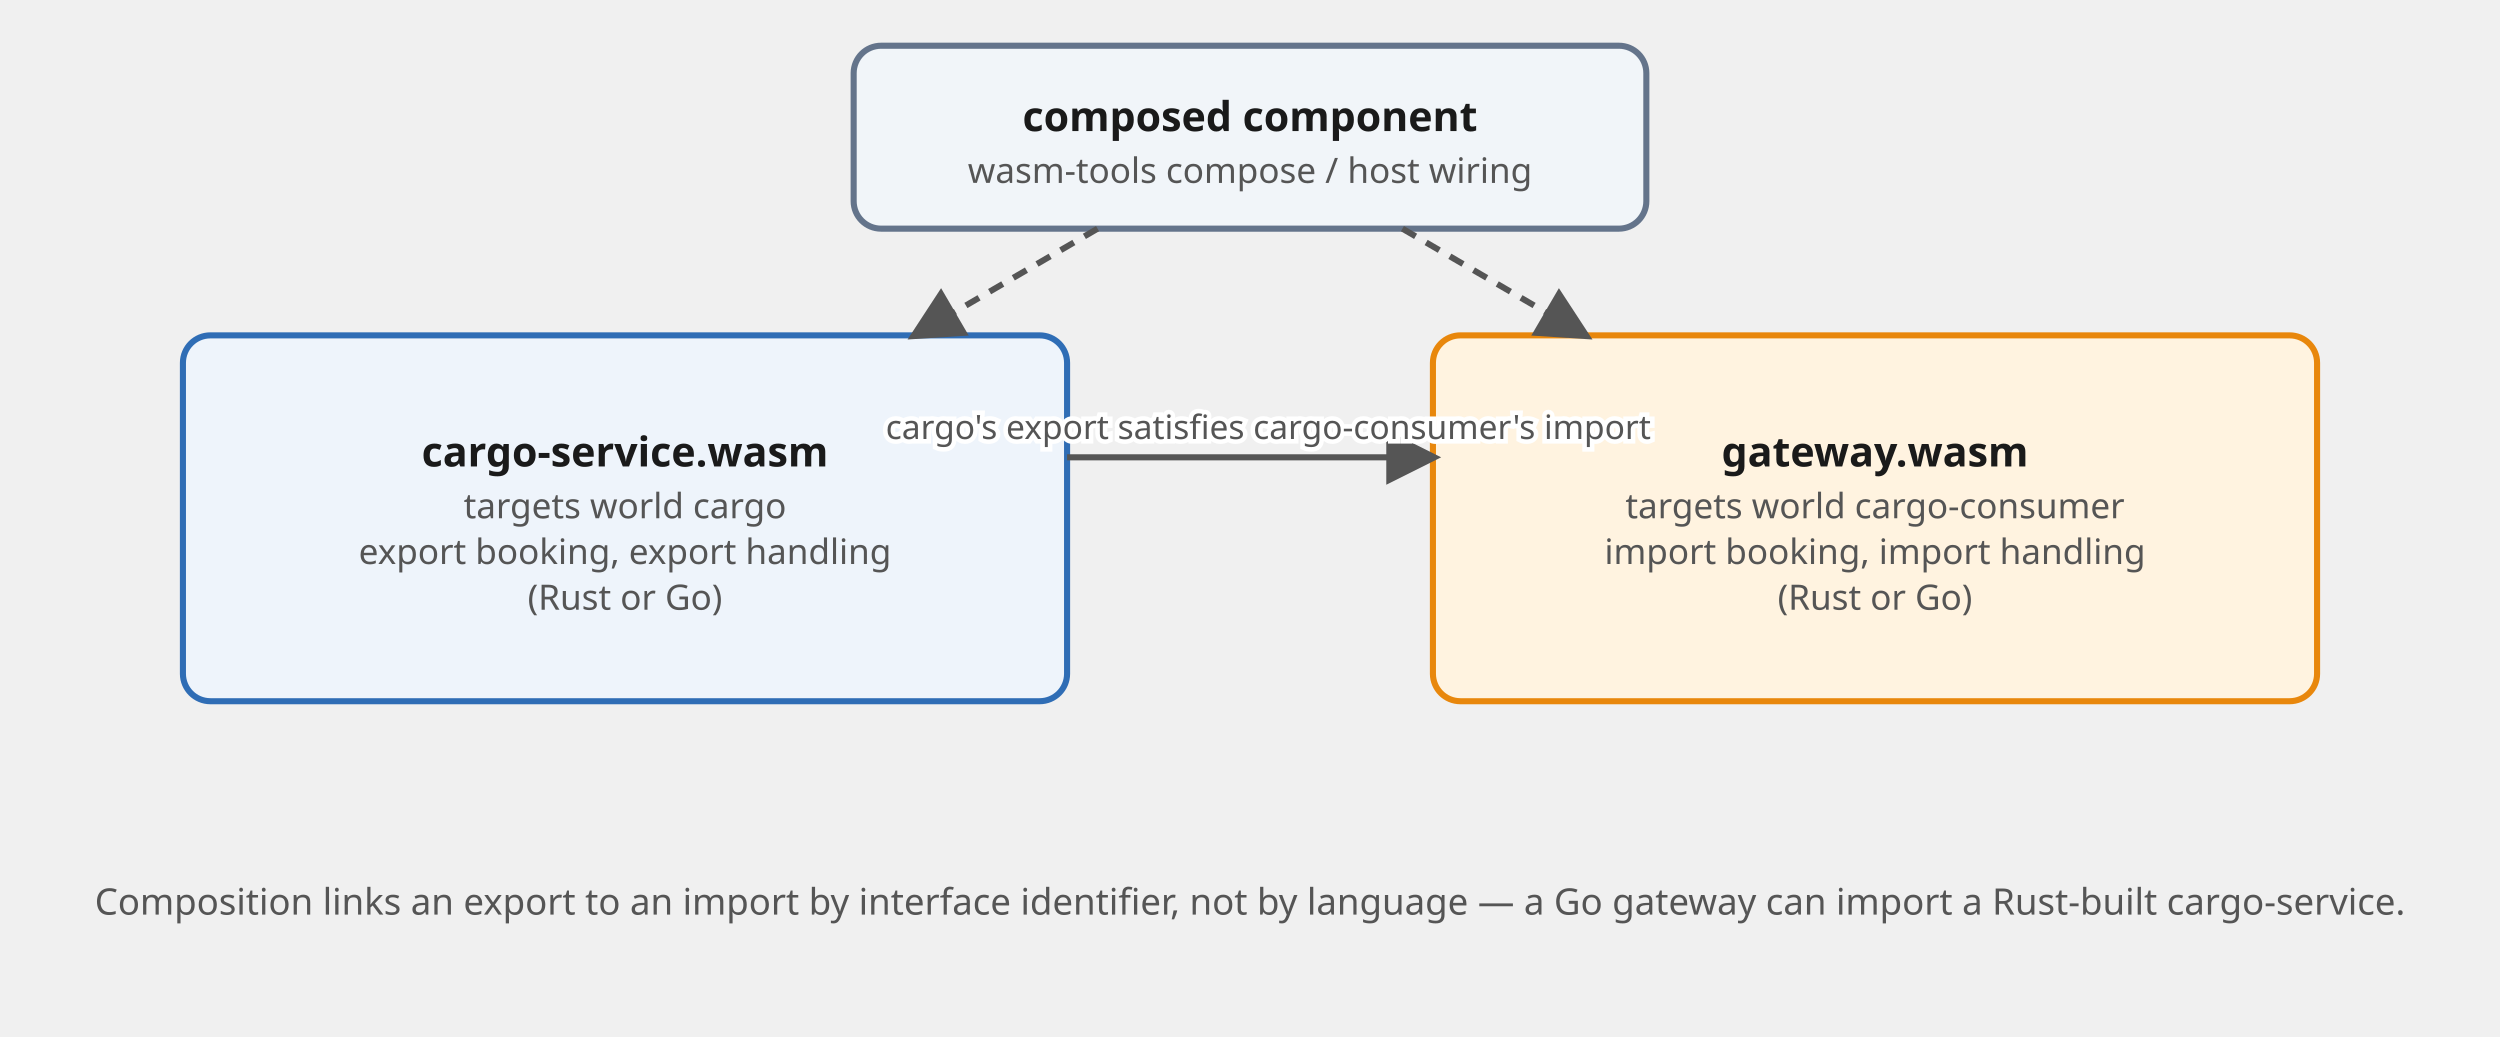
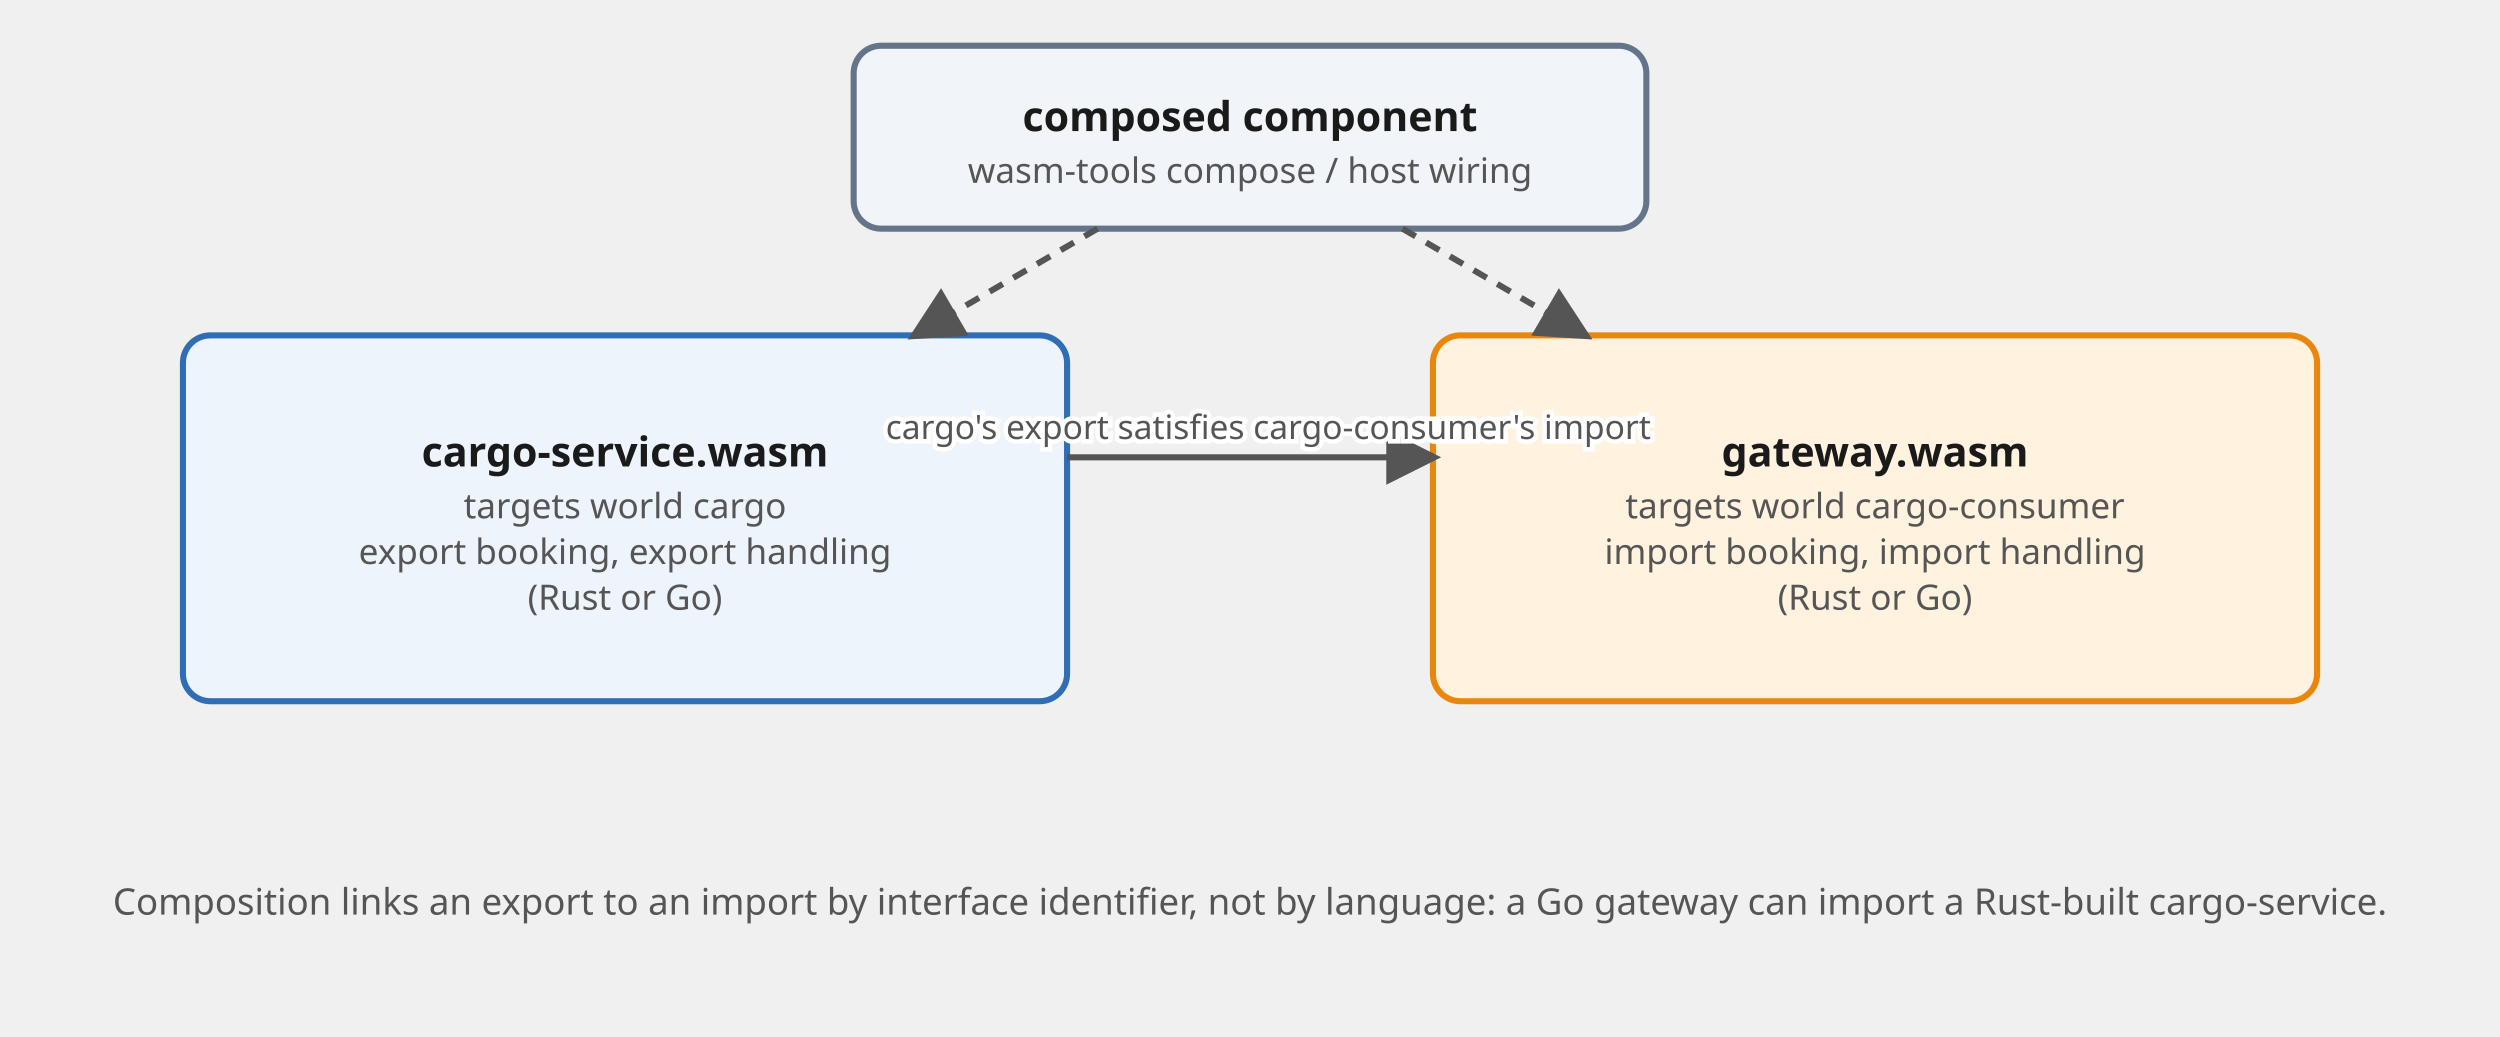
<svg xmlns="http://www.w3.org/2000/svg" viewBox="0 0 820 340" font-family="'Red Hat Text', system-ui, sans-serif" role="img">
  <defs>
    <marker id="a" viewBox="0 0 10 10" refX="8.5" refY="5" markerWidth="9" markerHeight="9" orient="auto-start-reverse">
      <path d="M0,0 L10,5 L0,10 z" fill="#555" />
    </marker>
    <marker id="am" viewBox="0 0 10 10" refX="8.5" refY="5" markerWidth="9" markerHeight="9" orient="auto-start-reverse">
      <path d="M0,0 L10,5 L0,10 z" fill="#e8870c" />
    </marker>
  </defs>
  <rect x="60" y="110" width="290" height="120" rx="9" fill="#eef4fb" stroke="#2f6db5" stroke-width="2" />
  <text x="205.0" y="153.0" font-size="13.5" font-weight="700" fill="#1a1a1a" text-anchor="middle">cargo-service.wasm</text>
  <text x="205.0" y="170.0" font-size="11.5" fill="#555555" text-anchor="middle">targets world cargo</text>
  <text x="205.0" y="185.0" font-size="11.5" fill="#555555" text-anchor="middle">export booking, export handling</text>
  <text x="205.0" y="200.0" font-size="11.5" fill="#555555" text-anchor="middle">(Rust or Go)</text>
  <rect x="470" y="110" width="290" height="120" rx="9" fill="#fff3e0" stroke="#e8870c" stroke-width="2" />
  <text x="615.0" y="153.0" font-size="13.5" font-weight="700" fill="#1a1a1a" text-anchor="middle">gateway.wasm</text>
  <text x="615.0" y="170.0" font-size="11.5" fill="#555555" text-anchor="middle">targets world cargo-consumer</text>
  <text x="615.0" y="185.0" font-size="11.5" fill="#555555" text-anchor="middle">import booking, import handling</text>
  <text x="615.0" y="200.0" font-size="11.5" fill="#555555" text-anchor="middle">(Rust or Go)</text>
  <rect x="280" y="15" width="260" height="60" rx="9" fill="#f1f5f9" stroke="#64748b" stroke-width="2" />
  <text x="410.0" y="43.0" font-size="13.5" font-weight="700" fill="#1a1a1a" text-anchor="middle">composed component</text>
  <text x="410.0" y="60.0" font-size="11.5" fill="#555555" text-anchor="middle">wasm-tools compose / host wiring</text>
  <path d="M350,150 L470,150" fill="none" stroke="#555" stroke-width="2" marker-end="url(#a)" />
  <text x="416.0" y="144.0" font-size="11" fill="#ffffff" stroke="#ffffff" stroke-width="3" paint-order="stroke" text-anchor="middle">cargo's export satisfies cargo-consumer's import</text>
  <text x="416.0" y="144.0" font-size="11" fill="#555" text-anchor="middle">cargo's export satisfies cargo-consumer's import</text>
  <path d="M360,75 L300,110" fill="none" stroke="#555" stroke-width="2" stroke-dasharray="5 4" marker-end="url(#a)" />
  <path d="M460,75 L520,110" fill="none" stroke="#555" stroke-width="2" stroke-dasharray="5 4" marker-end="url(#a)" />
-   <text x="410" y="300" font-size="12" fill="#555555" text-anchor="middle">Composition links an export to an import by interface identifier, not by language — a Go gateway can import a Rust-built cargo-service.</text>
+   <text x="410" y="300" font-size="12" fill="#555555" text-anchor="middle">Composition links an export to an import by interface identifier, not by language: a Go gateway can import a Rust-built cargo-service.</text>
</svg>
